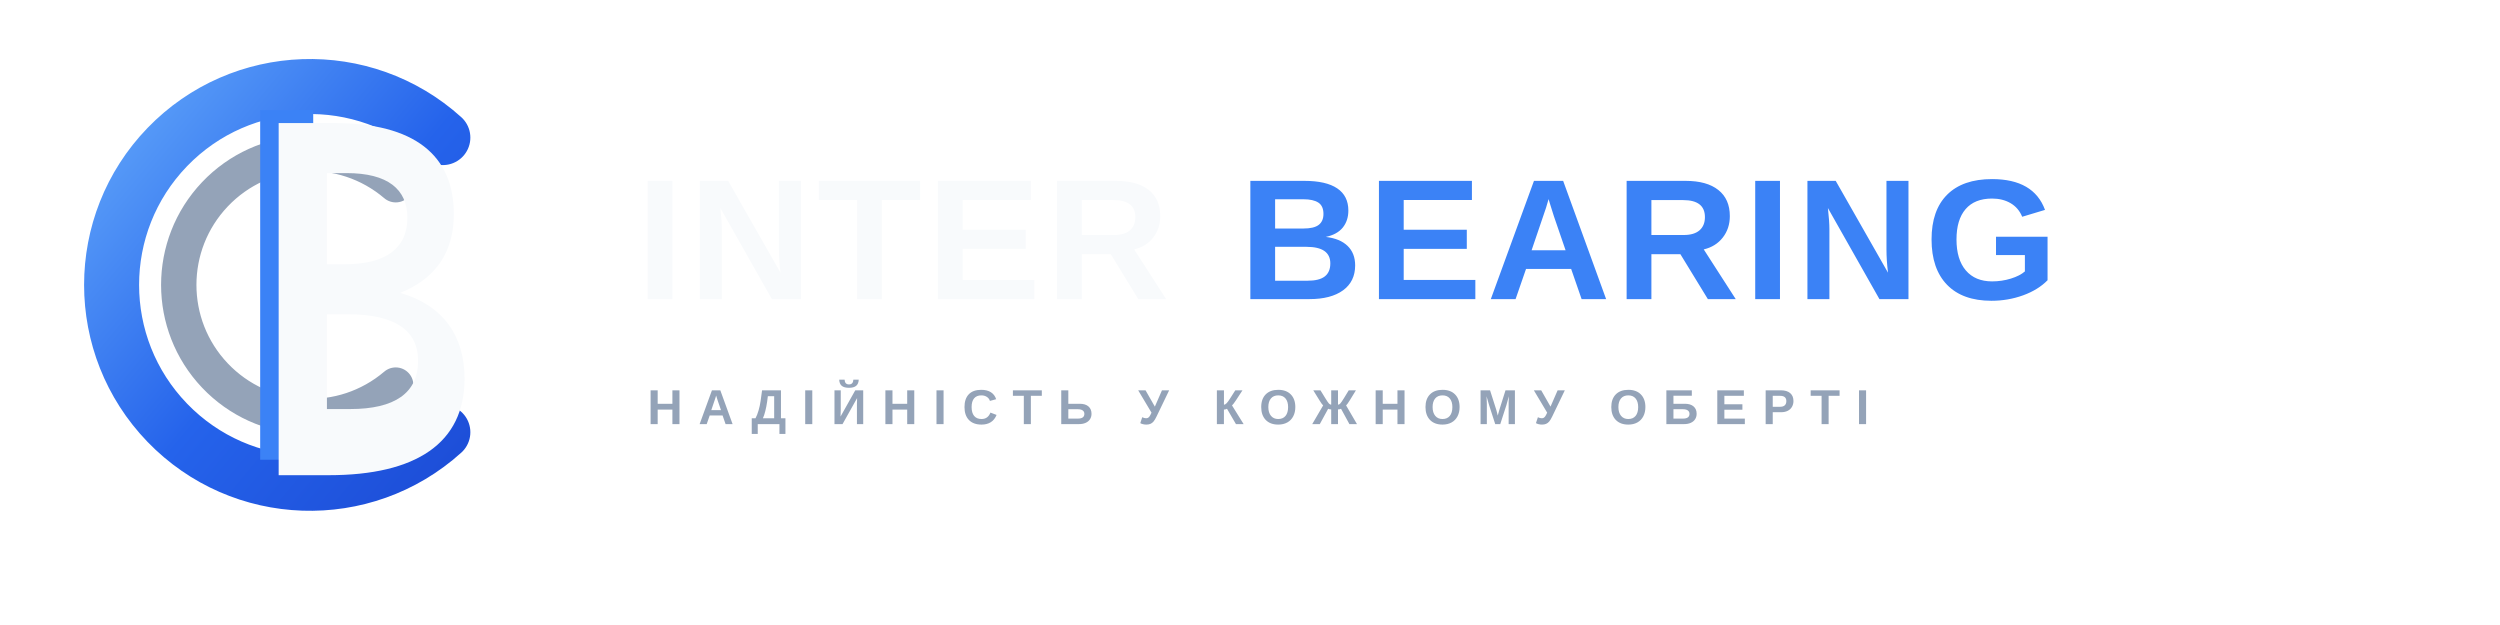
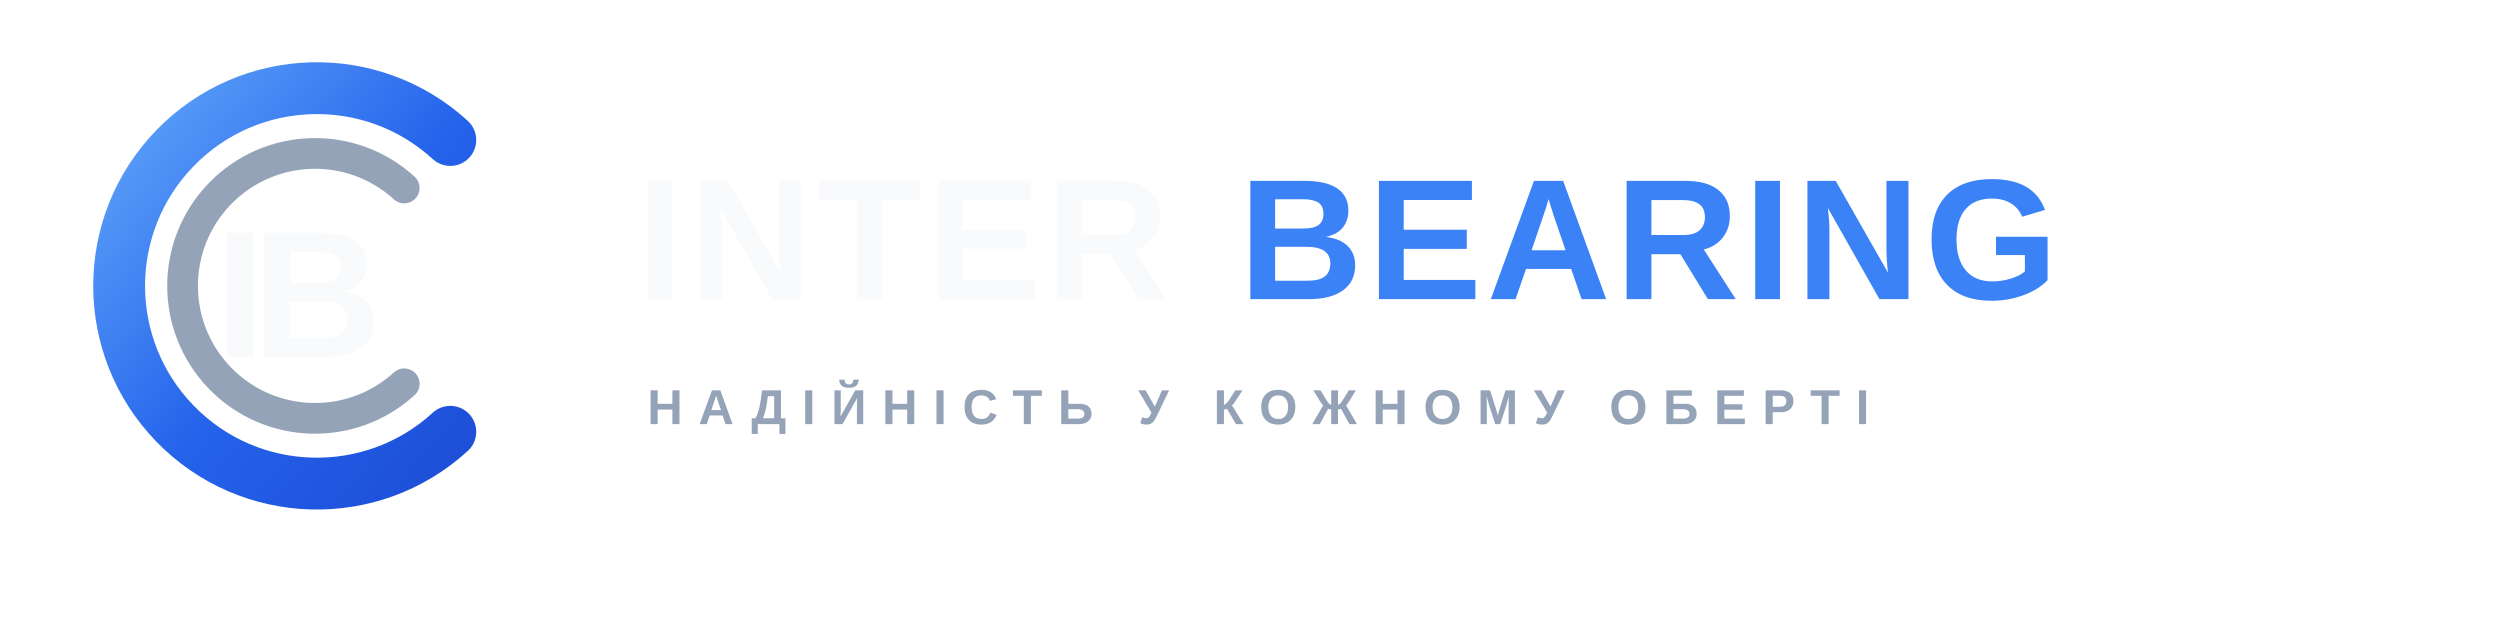
- <svg xmlns="http://www.w3.org/2000/svg" viewBox="0 0 1120 280" role="img" aria-labelledby="t d">
+ <svg xmlns="http://www.w3.org/2000/svg" viewBox="0 0 1120 280" role="img" aria-label="INTERBEARING — Надійність у кожному оберті">
  <defs>
-     <linearGradient id="ring" x1="0" y1="0" x2="1" y2="1">
+     <linearGradient id="r" x1="0" y1="0" x2="1" y2="1">
      <stop stop-color="#60A5FA" />
      <stop offset=".55" stop-color="#2563EB" />
      <stop offset="1" stop-color="#1D4ED8" />
    </linearGradient>
  </defs>
-   <g transform="translate(18 15) scale(.88)">
-     <path d="M205 53A101 101 0 1 0 205 203" fill="none" stroke="url(#ring)" stroke-width="28" stroke-linecap="round" />
-     <path d="M181 77A67 67 0 1 0 181 179" fill="none" stroke="#94A3B8" stroke-width="18" stroke-linecap="round" />
-     <path d="M112 39h27v178h-27z" fill="#3B82F6" />
-     <path d="M151 60h31c45 0 67 18 67 51 0 21-10 36-30 44 24 7 36 24 36 48 0 36-27 54-76 54h-28zm27 28v51h10c23 0 35-9 35-26 0-16-11-25-34-25zm0 79v53h13c25 0 38-9 38-27 0-17-13-26-39-26z" fill="#F8FAFC" transform="translate(-16 -9) scale(.91)" />
+   <g transform="translate(22 18) scale(.86)">
+     <path d="M209 52A103 103 0 1 0 209 204" fill="none" stroke="url(#r)" stroke-width="27" stroke-linecap="round" />
+     <path d="M185 77A69 69 0 1 0 185 179" fill="none" stroke="#94A3B8" stroke-width="16" stroke-linecap="round" />
+     <text x="130" y="165" text-anchor="middle" font-family="Arial Black,Arial,sans-serif" font-size="94" font-weight="900" letter-spacing="-7" fill="#F8FAFC">IB</text>
  </g>
  <g font-family="Arial,Helvetica,sans-serif">
    <text x="285" y="134" font-size="77" font-weight="900" letter-spacing="2" fill="#F8FAFC">INTER</text>
    <text x="555" y="134" font-size="77" font-weight="900" letter-spacing="2" fill="#3B82F6">BEARING</text>
    <text x="290" y="190" font-size="22" font-weight="700" letter-spacing="7" fill="#94A3B8">НАДІЙНІСТЬ У КОЖНОМУ ОБЕРТІ</text>
  </g>
</svg>
